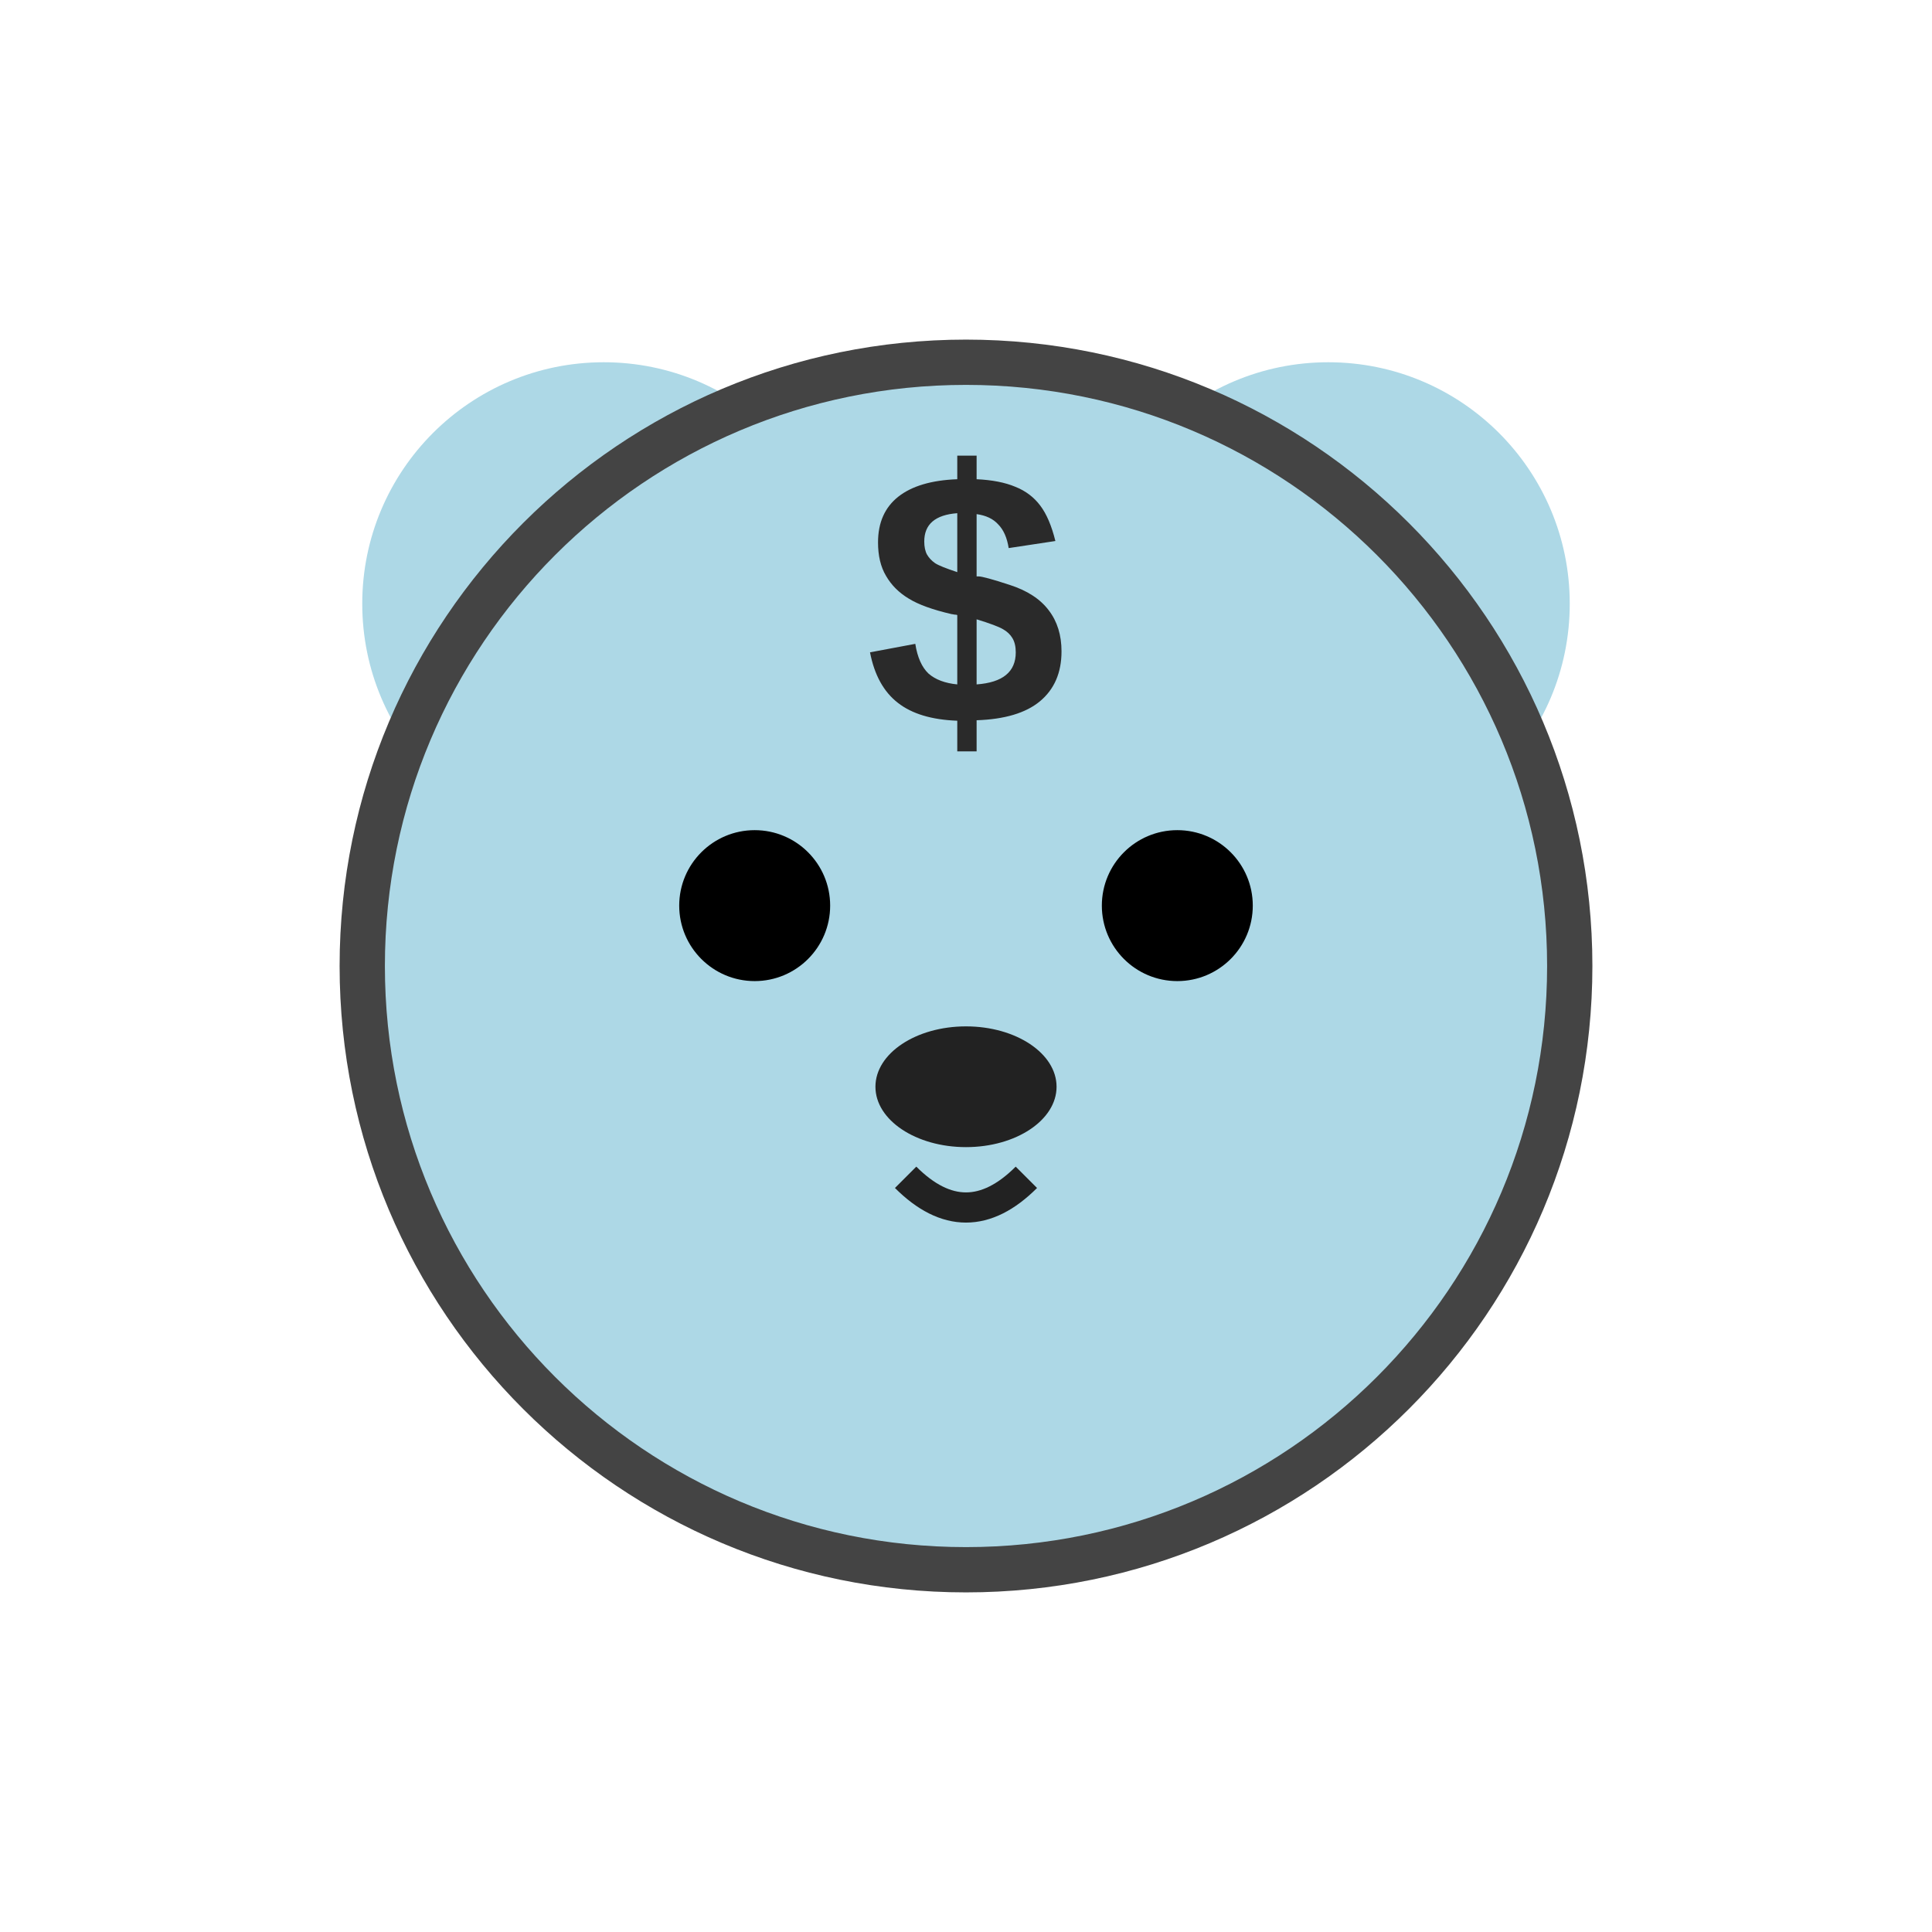
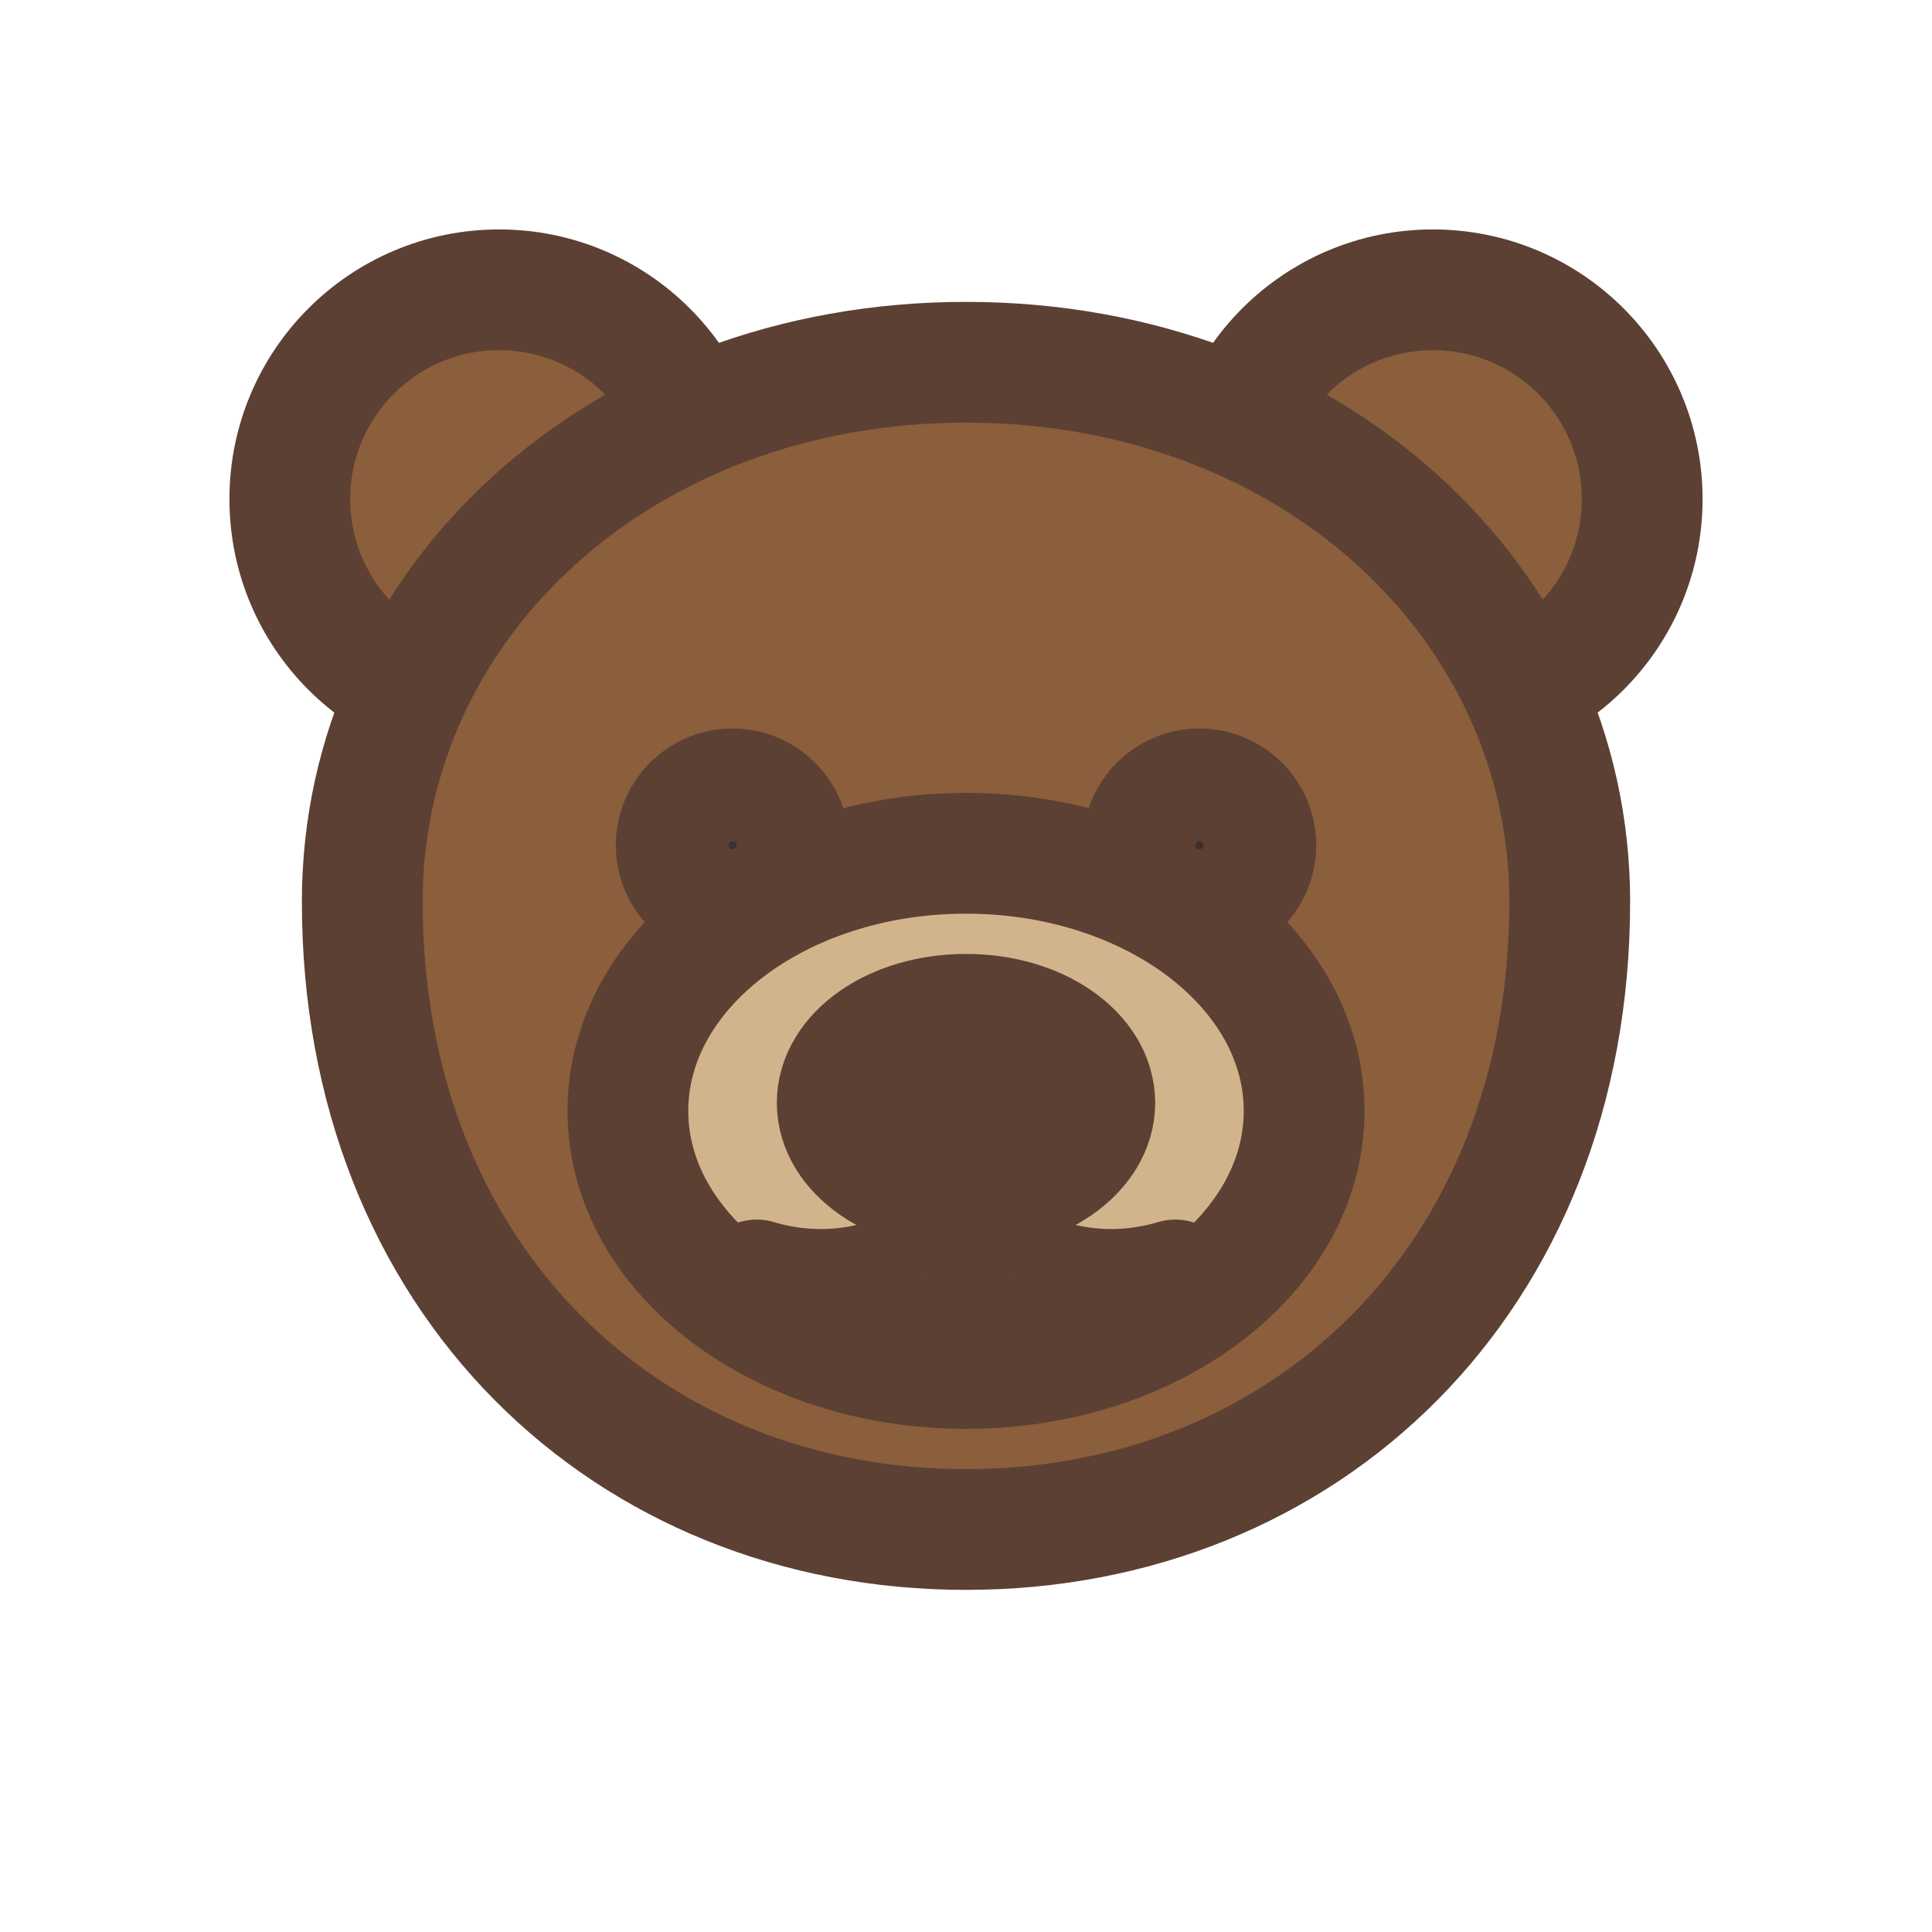
- <svg xmlns="http://www.w3.org/2000/svg" viewBox="0 0 64 64" width="64" height="64">
-   <circle cx="20" cy="20" r="8" fill="#add8e6" />
-   <circle cx="44" cy="20" r="8" fill="#add8e6" />
-   <circle cx="32" cy="32" r="20" fill="#add8e6" stroke="#444" stroke-width="1.5" />
-   <circle cx="25" cy="30" r="2.5" fill="#000" />
-   <circle cx="39" cy="30" r="2.5" fill="#000" />
-   <ellipse cx="32" cy="36" rx="3" ry="2" fill="#222" />
-   <path d="M30 39 Q32 41 34 39" stroke="#222" stroke-width="1" fill="none" />
-   <text x="32" y="24" text-anchor="middle" font-size="12" font-family="Arial" fill="#2a2a2a" font-weight="bold">$</text>
+ <svg xmlns="http://www.w3.org/2000/svg" width="24" height="24" viewBox="0 0 24 24" fill="none" stroke="#5C4033" stroke-width="1.5" stroke-linecap="round" stroke-linejoin="round" aria-hidden="true" role="img">
+   <circle cx="6.2" cy="6.2" r="2.6" fill="#8B5E3C" />
+   <circle cx="17.8" cy="6.2" r="2.6" fill="#8B5E3C" />
+   <path d="M4.5 11.2c0-3.7 3.2-6.7 7.5-6.7s7.5 3 7.5 6.7c0 4.7-3.3 7.8-7.5 7.8s-7.5-3.1-7.5-7.8z" fill="#8B5E3C" stroke="#5C4033" />
+   <ellipse cx="12" cy="13.8" rx="4.2" ry="3.2" fill="#D2B48C" stroke="#5C4033" />
+   <path d="M12 12.6c.9 0 1.6.5 1.6 1.1s-.7 1.1-1.6 1.1-1.6-.5-1.6-1.1.7-1.1 1.6-1.1z" fill="#5C4033" />
+   <path d="M12 14.7v.6m0 0c-.6.6-1.6.9-2.6.6m2.6-.6c.6.6 1.6.9 2.6.6" />
+   <circle cx="9.1" cy="10.5" r="0.7" fill="#3B2F2F" />
+   <circle cx="14.9" cy="10.5" r="0.7" fill="#3B2F2F" />
</svg>
